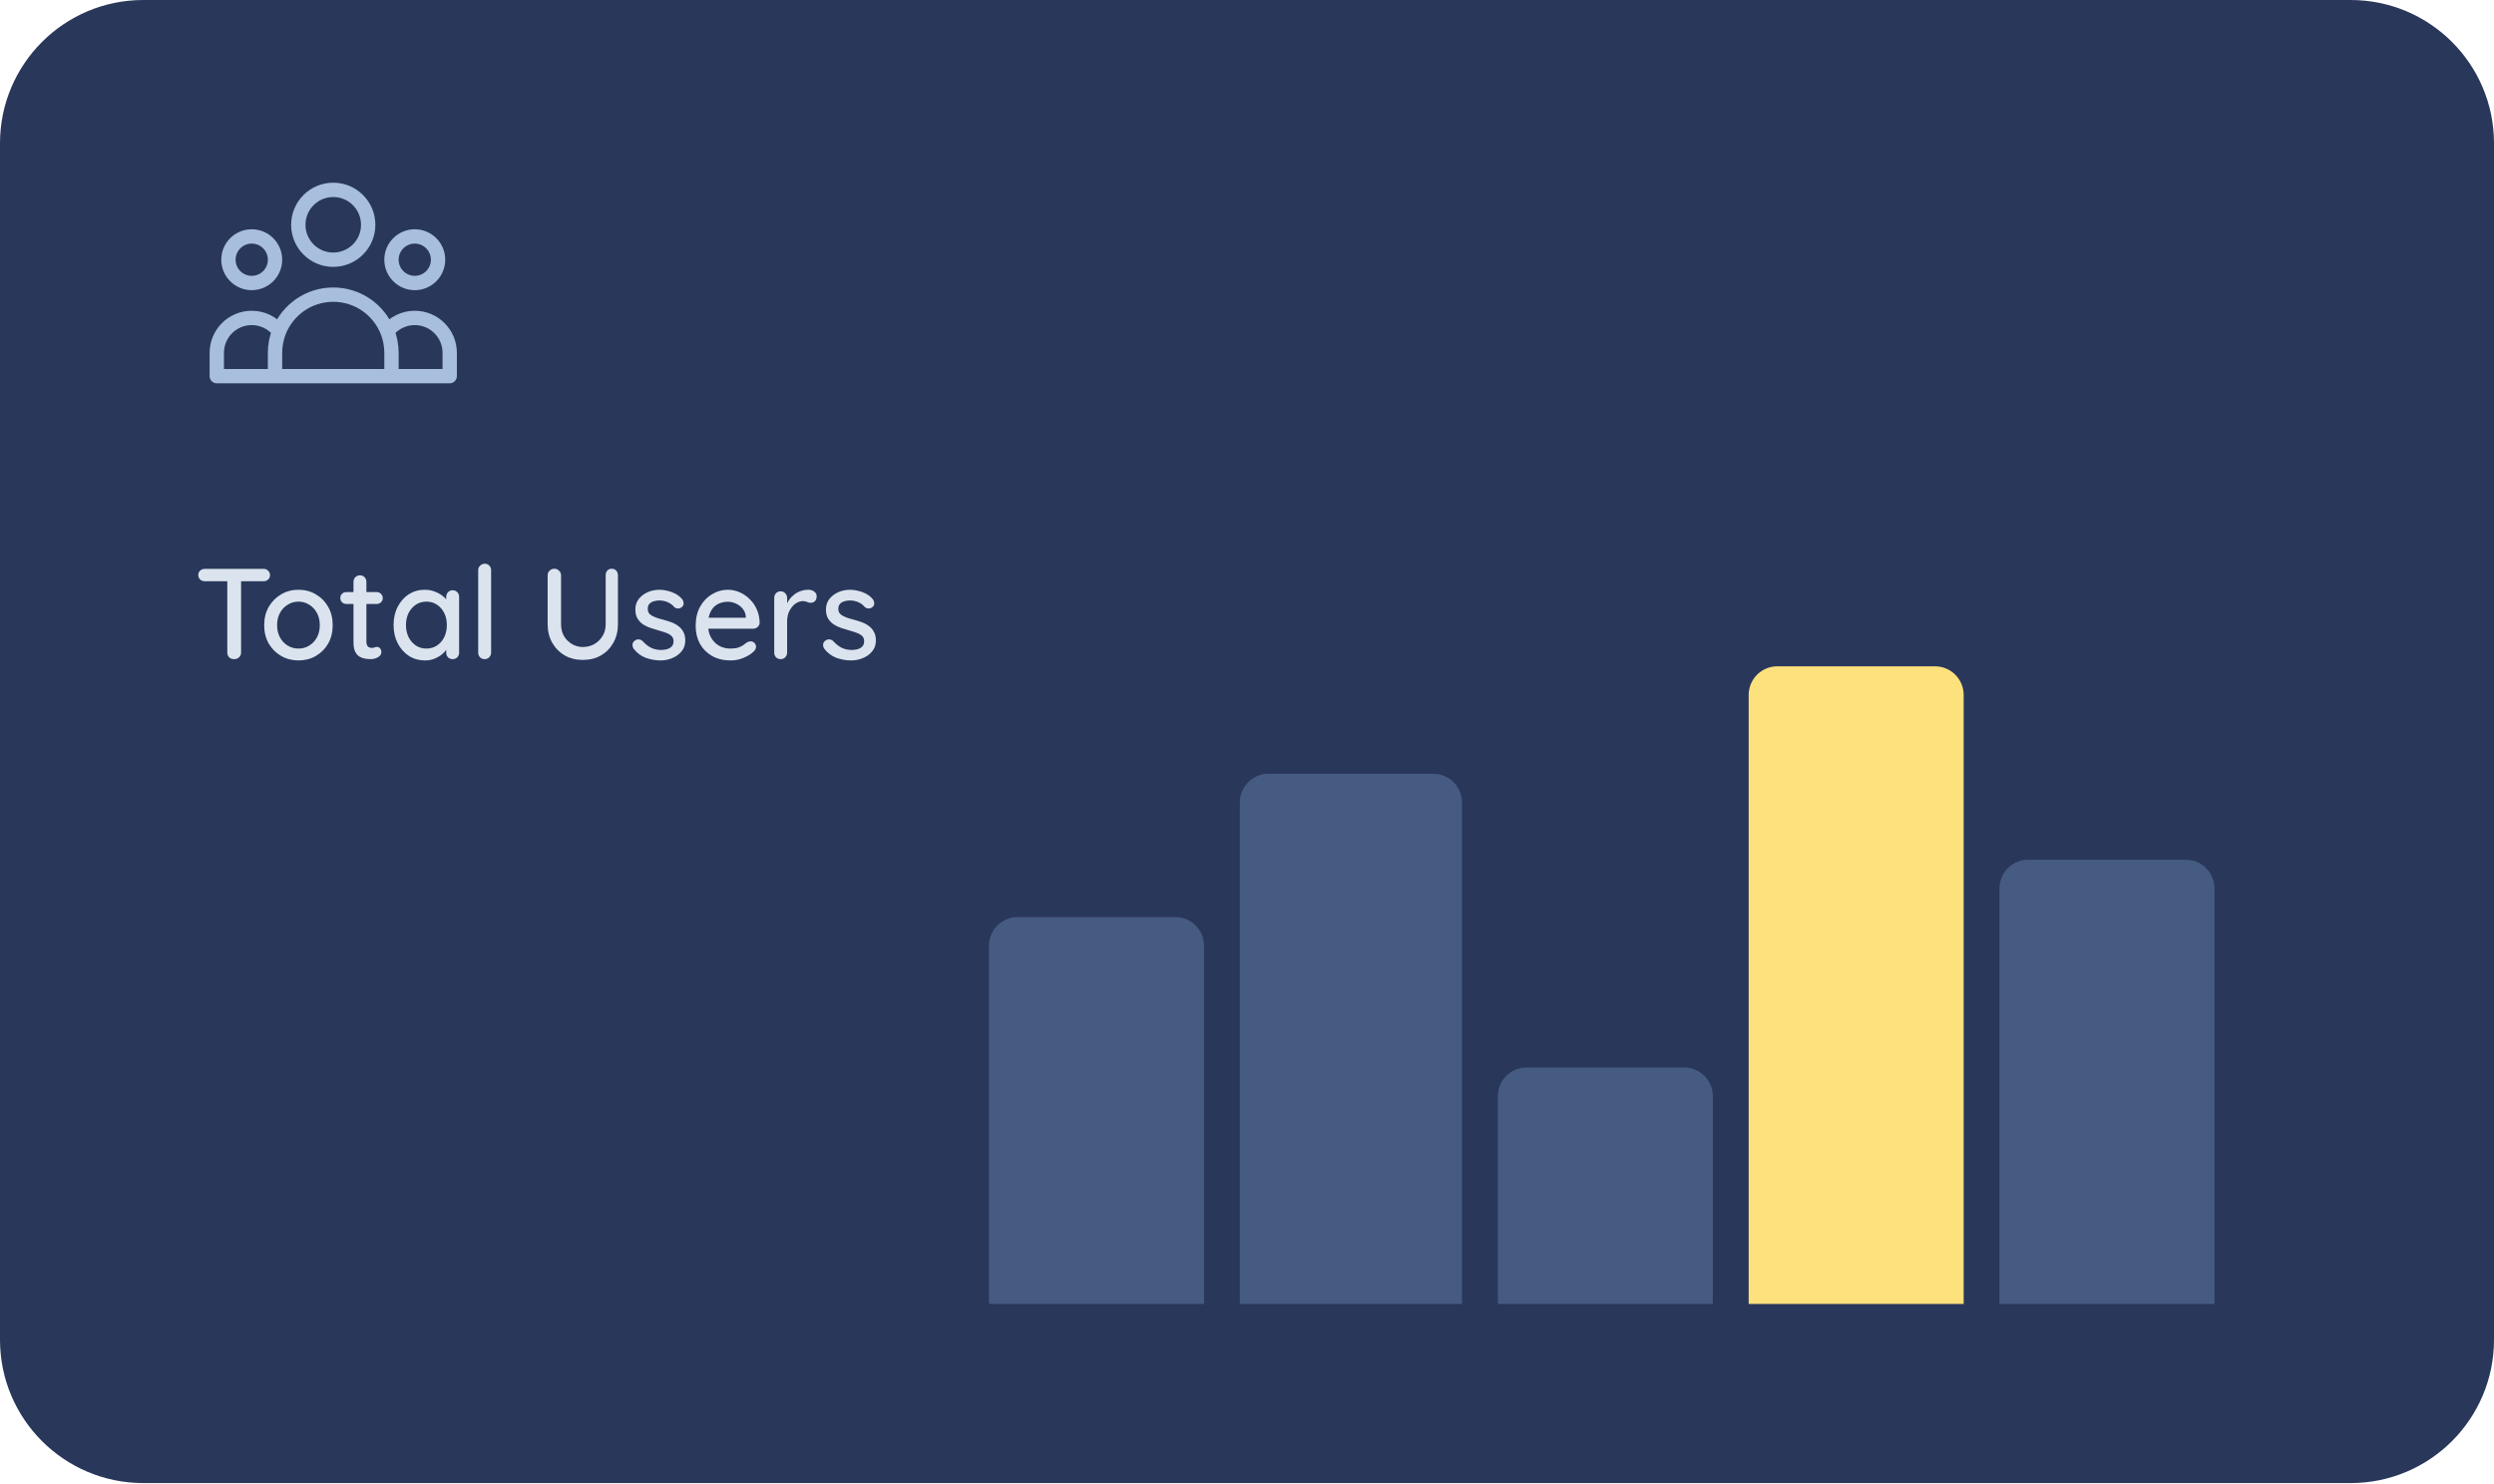
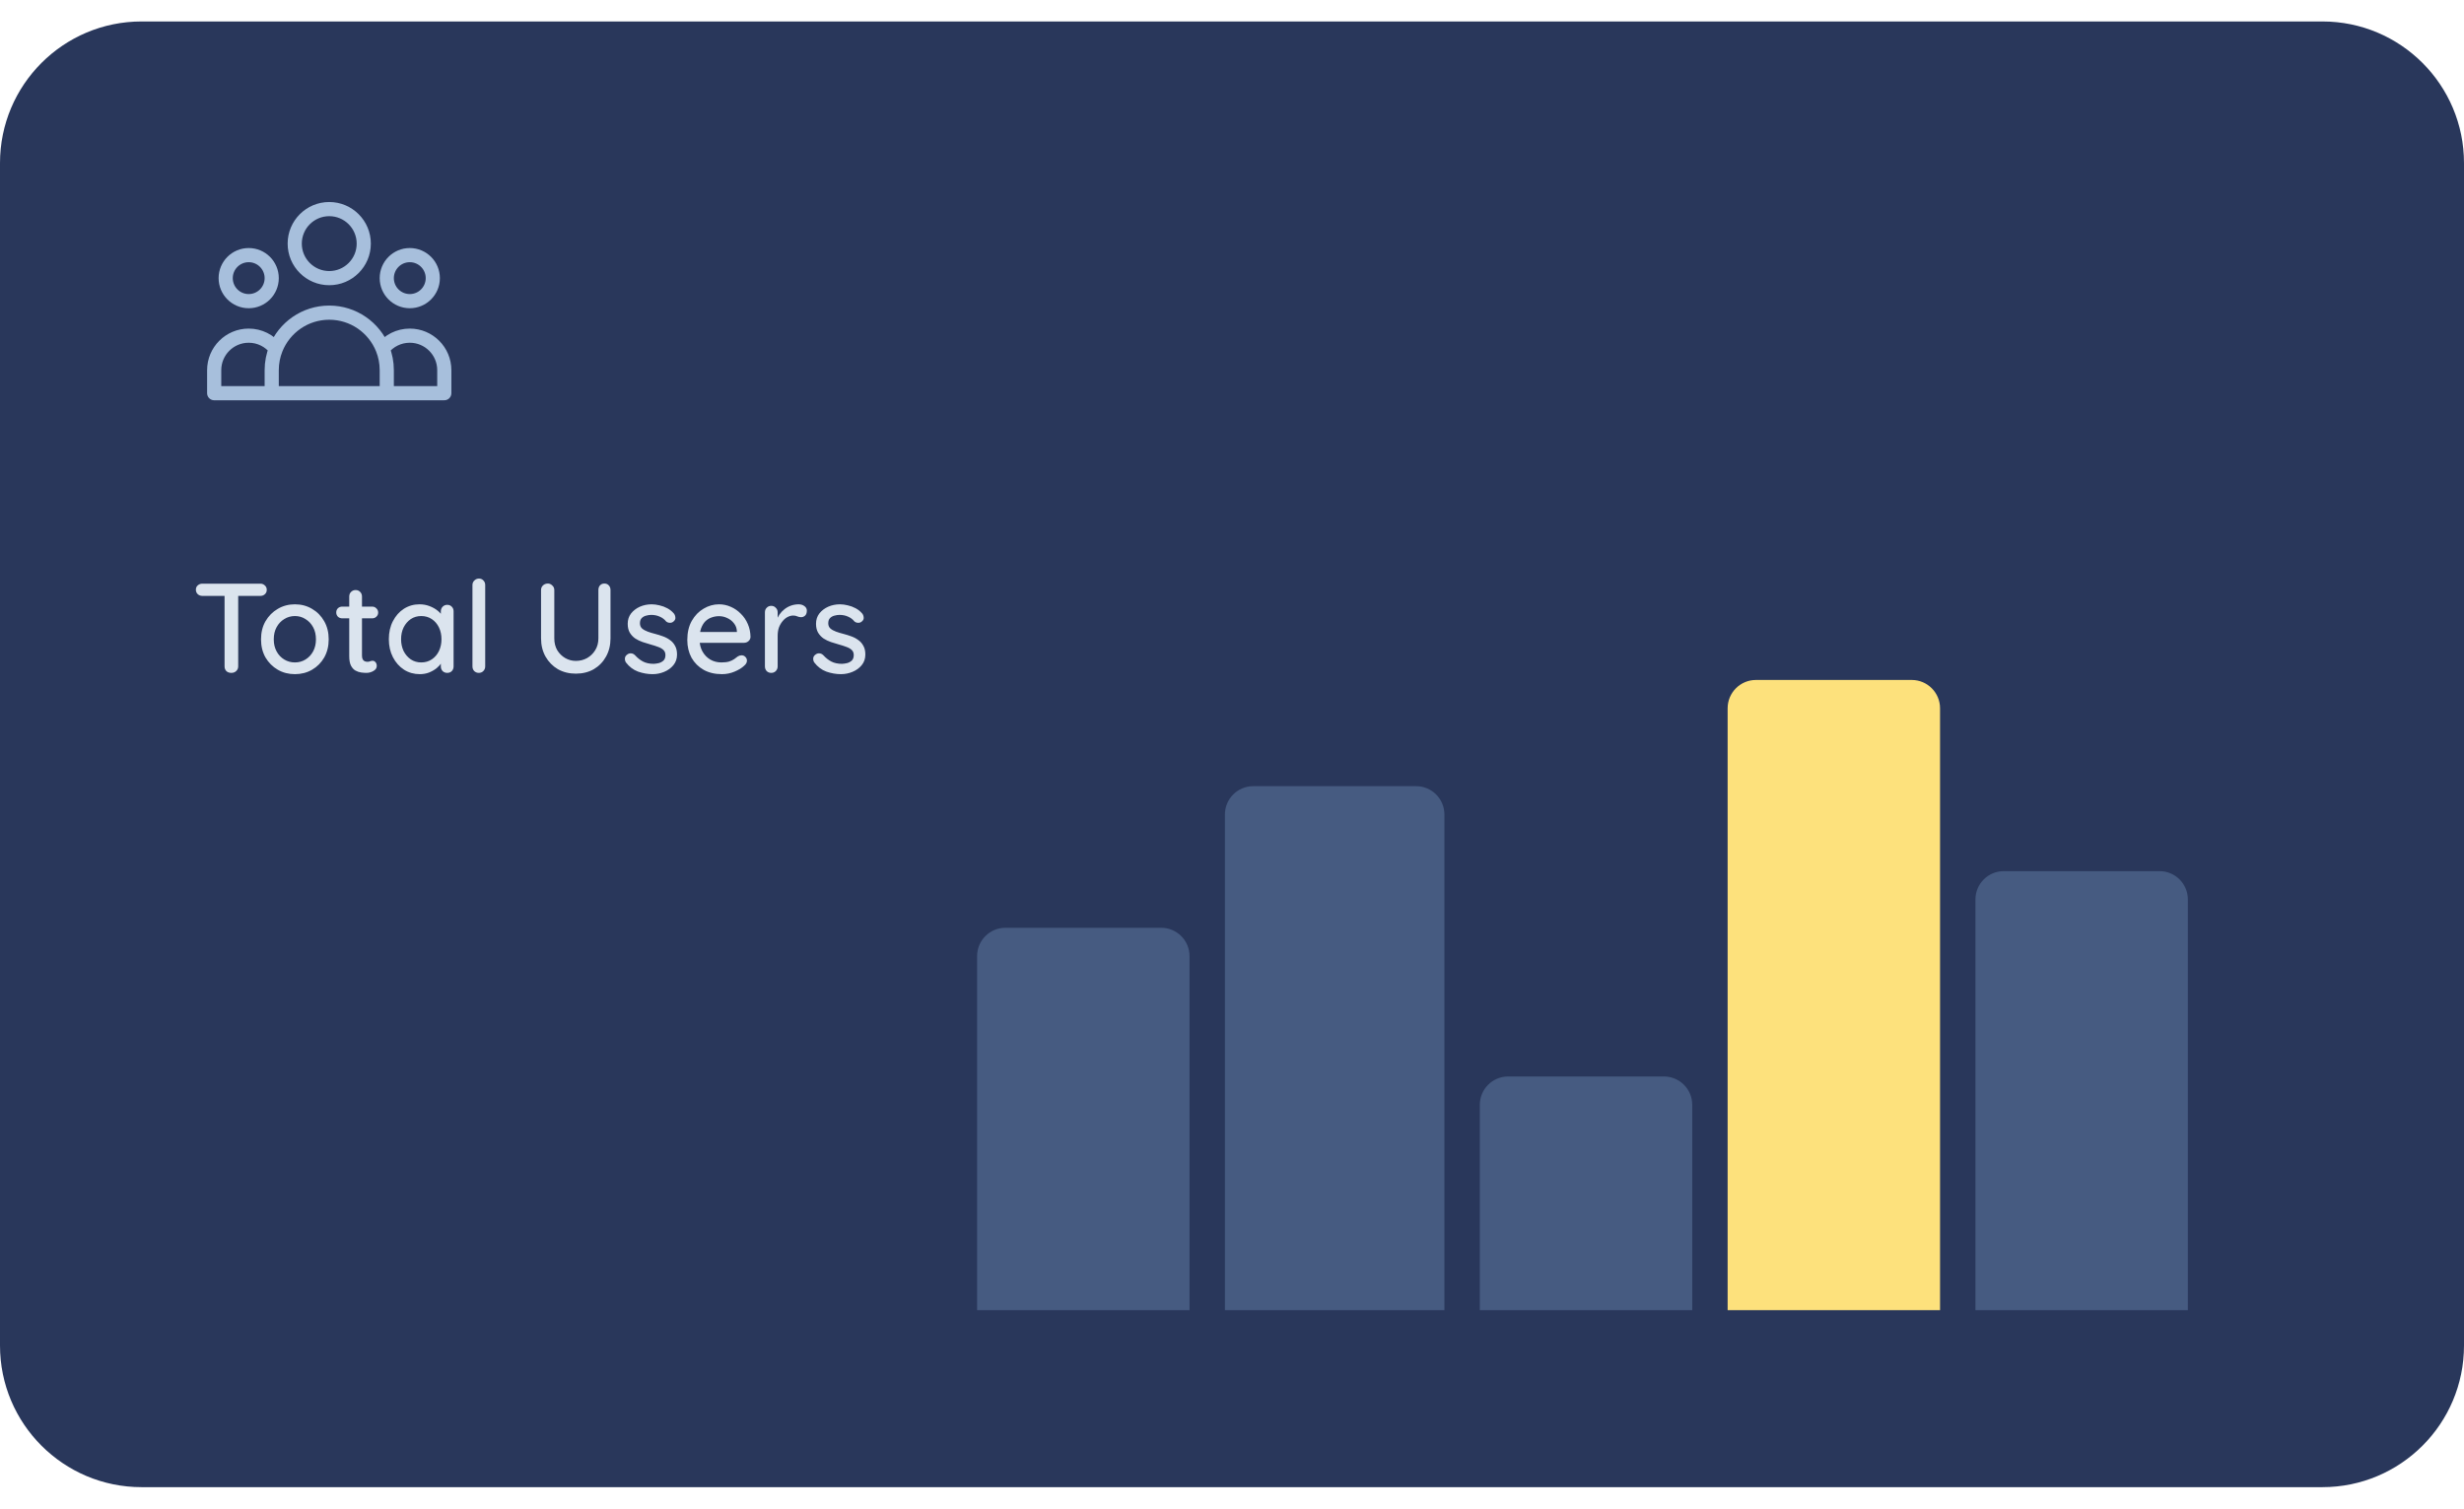
- <svg xmlns="http://www.w3.org/2000/svg" width="348" height="207" viewBox="0 0 348 207" fill="none">
+ <svg xmlns="http://www.w3.org/2000/svg" width="245" height="150" viewBox="0 0 348 207" fill="none">
  <rect width="348" height="207" rx="20" fill="#29375B" />
  <path d="M138 132C138 129.791 139.791 128 142 128H164C166.209 128 168 129.791 168 132V182H138V132Z" fill="#465B81" />
  <path d="M173 112C173 109.791 174.791 108 177 108H200C202.209 108 204 109.791 204 112V182H173V112Z" fill="#465B81" />
  <path d="M209 153C209 150.791 210.791 149 213 149H235C237.209 149 239 150.791 239 153V182H209V153Z" fill="#465B81" />
  <path d="M244 97C244 94.791 245.791 93 248 93H270C272.209 93 274 94.791 274 97V182H244V97Z" fill="#FDE17C" />
  <path d="M279 124C279 121.791 280.791 120 283 120H305C307.209 120 309 121.791 309 124V182H279V124Z" fill="#465B81" />
  <path d="M54.625 52.5H62.75V49.25C62.75 46.558 60.567 44.375 57.875 44.375C56.322 44.375 54.939 45.101 54.046 46.232M54.625 52.5H38.375M54.625 52.5V49.25C54.625 48.184 54.42 47.165 54.046 46.232M38.375 52.5H30.25V49.25C30.25 46.558 32.433 44.375 35.125 44.375C36.678 44.375 38.061 45.101 38.954 46.232M38.375 52.5V49.25C38.375 48.184 38.58 47.165 38.954 46.232M38.954 46.232C40.152 43.239 43.079 41.125 46.5 41.125C49.921 41.125 52.848 43.239 54.046 46.232M51.375 31.375C51.375 34.067 49.192 36.25 46.5 36.25C43.808 36.25 41.625 34.067 41.625 31.375C41.625 28.683 43.808 26.5 46.5 26.5C49.192 26.5 51.375 28.683 51.375 31.375ZM61.125 36.25C61.125 38.045 59.67 39.5 57.875 39.5C56.08 39.5 54.625 38.045 54.625 36.25C54.625 34.455 56.08 33 57.875 33C59.67 33 61.125 34.455 61.125 36.25ZM38.375 36.25C38.375 38.045 36.92 39.5 35.125 39.5C33.33 39.5 31.875 38.045 31.875 36.25C31.875 34.455 33.33 33 35.125 33C36.92 33 38.375 34.455 38.375 36.25Z" stroke="#A7BFDC" stroke-width="2" stroke-linecap="round" stroke-linejoin="round" />
  <path d="M32.67 92C32.382 92 32.148 91.916 31.968 91.748C31.8 91.568 31.716 91.346 31.716 91.082V80.3H33.642V91.082C33.642 91.346 33.546 91.568 33.354 91.748C33.174 91.916 32.946 92 32.67 92ZM28.584 81.128C28.332 81.128 28.116 81.05 27.936 80.894C27.756 80.726 27.666 80.51 27.666 80.246C27.666 79.994 27.756 79.79 27.936 79.634C28.116 79.478 28.332 79.4 28.584 79.4H36.774C37.026 79.4 37.236 79.484 37.404 79.652C37.584 79.808 37.674 80.012 37.674 80.264C37.674 80.528 37.584 80.738 37.404 80.894C37.236 81.05 37.026 81.128 36.774 81.128H28.584ZM46.423 87.266C46.423 88.226 46.213 89.078 45.793 89.822C45.373 90.554 44.803 91.13 44.083 91.55C43.363 91.97 42.553 92.18 41.653 92.18C40.753 92.18 39.943 91.97 39.223 91.55C38.503 91.13 37.927 90.554 37.495 89.822C37.075 89.078 36.865 88.226 36.865 87.266C36.865 86.294 37.075 85.442 37.495 84.71C37.927 83.966 38.503 83.384 39.223 82.964C39.943 82.532 40.753 82.316 41.653 82.316C42.553 82.316 43.363 82.532 44.083 82.964C44.803 83.384 45.373 83.966 45.793 84.71C46.213 85.442 46.423 86.294 46.423 87.266ZM44.623 87.266C44.623 86.606 44.491 86.036 44.227 85.556C43.963 85.064 43.603 84.68 43.147 84.404C42.703 84.116 42.205 83.972 41.653 83.972C41.101 83.972 40.597 84.116 40.141 84.404C39.685 84.68 39.325 85.064 39.061 85.556C38.797 86.036 38.665 86.606 38.665 87.266C38.665 87.902 38.797 88.466 39.061 88.958C39.325 89.45 39.685 89.834 40.141 90.11C40.597 90.386 41.101 90.524 41.653 90.524C42.205 90.524 42.703 90.386 43.147 90.11C43.603 89.834 43.963 89.45 44.227 88.958C44.491 88.466 44.623 87.902 44.623 87.266ZM48.334 82.64H52.564C52.804 82.64 53.002 82.724 53.158 82.892C53.326 83.048 53.41 83.246 53.41 83.486C53.41 83.714 53.326 83.906 53.158 84.062C53.002 84.218 52.804 84.296 52.564 84.296H48.334C48.094 84.296 47.89 84.218 47.722 84.062C47.566 83.894 47.488 83.696 47.488 83.468C47.488 83.228 47.566 83.03 47.722 82.874C47.89 82.718 48.094 82.64 48.334 82.64ZM50.224 80.3C50.488 80.3 50.704 80.39 50.872 80.57C51.04 80.738 51.124 80.954 51.124 81.218V89.57C51.124 89.786 51.16 89.96 51.232 90.092C51.304 90.224 51.4 90.314 51.52 90.362C51.652 90.41 51.784 90.434 51.916 90.434C52.048 90.434 52.162 90.41 52.258 90.362C52.366 90.314 52.492 90.29 52.636 90.29C52.78 90.29 52.912 90.356 53.032 90.488C53.152 90.62 53.212 90.8 53.212 91.028C53.212 91.316 53.056 91.55 52.744 91.73C52.432 91.91 52.096 92 51.736 92C51.532 92 51.292 91.982 51.016 91.946C50.74 91.91 50.47 91.82 50.206 91.676C49.954 91.532 49.744 91.304 49.576 90.992C49.408 90.668 49.324 90.218 49.324 89.642V81.218C49.324 80.954 49.408 80.738 49.576 80.57C49.756 80.39 49.972 80.3 50.224 80.3ZM63.162 82.388C63.426 82.388 63.642 82.478 63.81 82.658C63.978 82.826 64.062 83.042 64.062 83.306V91.082C64.062 91.346 63.978 91.568 63.81 91.748C63.642 91.916 63.426 92 63.162 92C62.91 92 62.694 91.916 62.514 91.748C62.346 91.568 62.262 91.346 62.262 91.082V89.786L62.64 89.84C62.64 90.056 62.55 90.296 62.37 90.56C62.202 90.824 61.968 91.082 61.668 91.334C61.368 91.574 61.014 91.778 60.606 91.946C60.198 92.102 59.76 92.18 59.292 92.18C58.464 92.18 57.72 91.97 57.06 91.55C56.4 91.118 55.878 90.53 55.494 89.786C55.11 89.042 54.918 88.196 54.918 87.248C54.918 86.276 55.11 85.424 55.494 84.692C55.878 83.948 56.394 83.366 57.042 82.946C57.702 82.526 58.434 82.316 59.238 82.316C59.754 82.316 60.228 82.4 60.66 82.568C61.104 82.736 61.488 82.952 61.812 83.216C62.136 83.48 62.382 83.762 62.55 84.062C62.73 84.35 62.82 84.626 62.82 84.89L62.262 84.944V83.306C62.262 83.054 62.346 82.838 62.514 82.658C62.694 82.478 62.91 82.388 63.162 82.388ZM59.49 90.524C60.054 90.524 60.552 90.38 60.984 90.092C61.416 89.804 61.752 89.414 61.992 88.922C62.232 88.418 62.352 87.86 62.352 87.248C62.352 86.624 62.232 86.066 61.992 85.574C61.752 85.082 61.416 84.692 60.984 84.404C60.552 84.116 60.054 83.972 59.49 83.972C58.938 83.972 58.446 84.116 58.014 84.404C57.594 84.692 57.258 85.082 57.006 85.574C56.766 86.066 56.646 86.624 56.646 87.248C56.646 87.86 56.766 88.418 57.006 88.922C57.258 89.414 57.594 89.804 58.014 90.092C58.446 90.38 58.938 90.524 59.49 90.524ZM68.527 91.082C68.527 91.346 68.437 91.568 68.257 91.748C68.089 91.916 67.879 92 67.627 92C67.375 92 67.159 91.916 66.979 91.748C66.811 91.568 66.727 91.346 66.727 91.082V79.598C66.727 79.334 66.817 79.118 66.997 78.95C67.177 78.77 67.393 78.68 67.645 78.68C67.909 78.68 68.119 78.77 68.275 78.95C68.443 79.118 68.527 79.334 68.527 79.598V91.082ZM85.36 79.382C85.624 79.382 85.834 79.472 85.99 79.652C86.146 79.82 86.224 80.036 86.224 80.3V87.122C86.224 88.082 86.014 88.94 85.594 89.696C85.174 90.452 84.598 91.046 83.866 91.478C83.134 91.898 82.288 92.108 81.328 92.108C80.38 92.108 79.534 91.898 78.79 91.478C78.058 91.046 77.476 90.452 77.044 89.696C76.624 88.94 76.414 88.082 76.414 87.122V80.3C76.414 80.036 76.504 79.82 76.684 79.652C76.864 79.472 77.098 79.382 77.386 79.382C77.614 79.382 77.818 79.472 77.998 79.652C78.19 79.82 78.286 80.036 78.286 80.3V87.122C78.286 87.758 78.424 88.316 78.7 88.796C78.988 89.264 79.366 89.636 79.834 89.912C80.302 90.176 80.8 90.308 81.328 90.308C81.904 90.308 82.432 90.176 82.912 89.912C83.392 89.636 83.776 89.264 84.064 88.796C84.364 88.316 84.514 87.758 84.514 87.122V80.3C84.514 80.036 84.586 79.82 84.73 79.652C84.886 79.472 85.096 79.382 85.36 79.382ZM88.402 90.524C88.294 90.356 88.246 90.164 88.258 89.948C88.27 89.72 88.396 89.528 88.636 89.372C88.804 89.264 88.978 89.222 89.158 89.246C89.35 89.258 89.53 89.348 89.698 89.516C90.034 89.888 90.406 90.182 90.814 90.398C91.234 90.614 91.738 90.722 92.326 90.722C92.566 90.71 92.812 90.674 93.064 90.614C93.316 90.542 93.532 90.422 93.712 90.254C93.892 90.074 93.982 89.816 93.982 89.48C93.982 89.18 93.886 88.94 93.694 88.76C93.502 88.58 93.25 88.436 92.938 88.328C92.626 88.208 92.29 88.1 91.93 88.004C91.546 87.896 91.156 87.776 90.76 87.644C90.376 87.512 90.028 87.344 89.716 87.14C89.404 86.924 89.146 86.648 88.942 86.312C88.75 85.976 88.654 85.562 88.654 85.07C88.654 84.506 88.81 84.02 89.122 83.612C89.446 83.204 89.86 82.886 90.364 82.658C90.88 82.43 91.438 82.316 92.038 82.316C92.386 82.316 92.752 82.364 93.136 82.46C93.52 82.544 93.892 82.682 94.252 82.874C94.612 83.066 94.924 83.318 95.188 83.63C95.308 83.786 95.374 83.972 95.386 84.188C95.41 84.404 95.314 84.596 95.098 84.764C94.954 84.884 94.78 84.938 94.576 84.926C94.372 84.914 94.204 84.848 94.072 84.728C93.844 84.44 93.55 84.218 93.19 84.062C92.83 83.894 92.422 83.81 91.966 83.81C91.738 83.81 91.498 83.846 91.246 83.918C91.006 83.978 90.802 84.092 90.634 84.26C90.466 84.428 90.382 84.674 90.382 84.998C90.382 85.298 90.478 85.538 90.67 85.718C90.874 85.898 91.138 86.048 91.462 86.168C91.786 86.288 92.14 86.396 92.524 86.492C92.896 86.588 93.262 86.702 93.622 86.834C93.994 86.966 94.324 87.14 94.612 87.356C94.912 87.56 95.152 87.83 95.332 88.166C95.524 88.49 95.62 88.904 95.62 89.408C95.62 89.996 95.446 90.5 95.098 90.92C94.762 91.328 94.33 91.64 93.802 91.856C93.286 92.072 92.74 92.18 92.164 92.18C91.48 92.18 90.796 92.06 90.112 91.82C89.44 91.568 88.87 91.136 88.402 90.524ZM101.966 92.18C100.97 92.18 100.106 91.976 99.374 91.568C98.642 91.148 98.072 90.578 97.664 89.858C97.268 89.126 97.07 88.292 97.07 87.356C97.07 86.3 97.28 85.4 97.7 84.656C98.132 83.9 98.69 83.324 99.374 82.928C100.058 82.52 100.784 82.316 101.552 82.316C102.14 82.316 102.698 82.436 103.226 82.676C103.754 82.904 104.222 83.228 104.63 83.648C105.05 84.056 105.38 84.542 105.62 85.106C105.86 85.658 105.986 86.264 105.998 86.924C105.986 87.164 105.89 87.362 105.71 87.518C105.53 87.674 105.32 87.752 105.08 87.752H98.078L97.646 86.222H104.414L104.072 86.546V86.096C104.048 85.676 103.91 85.31 103.658 84.998C103.406 84.674 103.094 84.428 102.722 84.26C102.35 84.08 101.96 83.99 101.552 83.99C101.192 83.99 100.844 84.05 100.508 84.17C100.184 84.278 99.89 84.458 99.626 84.71C99.374 84.962 99.17 85.298 99.014 85.718C98.87 86.126 98.798 86.636 98.798 87.248C98.798 87.908 98.936 88.484 99.212 88.976C99.488 89.468 99.86 89.852 100.328 90.128C100.796 90.392 101.312 90.524 101.876 90.524C102.32 90.524 102.686 90.482 102.974 90.398C103.262 90.302 103.502 90.188 103.694 90.056C103.886 89.924 104.054 89.798 104.198 89.678C104.378 89.57 104.558 89.516 104.738 89.516C104.954 89.516 105.134 89.594 105.278 89.75C105.422 89.894 105.494 90.068 105.494 90.272C105.494 90.536 105.362 90.776 105.098 90.992C104.774 91.304 104.324 91.58 103.748 91.82C103.184 92.06 102.59 92.18 101.966 92.18ZM108.932 92C108.668 92 108.452 91.916 108.284 91.748C108.116 91.568 108.032 91.346 108.032 91.082V83.45C108.032 83.186 108.116 82.97 108.284 82.802C108.452 82.622 108.668 82.532 108.932 82.532C109.184 82.532 109.394 82.622 109.562 82.802C109.742 82.97 109.832 83.186 109.832 83.45V85.466L109.652 84.692C109.748 84.356 109.892 84.044 110.084 83.756C110.288 83.468 110.528 83.216 110.804 83C111.08 82.784 111.386 82.616 111.722 82.496C112.07 82.376 112.43 82.316 112.802 82.316C113.114 82.316 113.384 82.4 113.612 82.568C113.84 82.736 113.954 82.946 113.954 83.198C113.954 83.522 113.87 83.762 113.702 83.918C113.534 84.062 113.348 84.134 113.144 84.134C112.964 84.134 112.79 84.098 112.622 84.026C112.454 83.942 112.256 83.9 112.028 83.9C111.776 83.9 111.518 83.966 111.254 84.098C110.99 84.23 110.75 84.428 110.534 84.692C110.318 84.944 110.144 85.244 110.012 85.592C109.892 85.94 109.832 86.33 109.832 86.762V91.082C109.832 91.346 109.742 91.568 109.562 91.748C109.394 91.916 109.184 92 108.932 92ZM114.998 90.524C114.89 90.356 114.842 90.164 114.854 89.948C114.866 89.72 114.992 89.528 115.232 89.372C115.4 89.264 115.574 89.222 115.754 89.246C115.946 89.258 116.126 89.348 116.294 89.516C116.63 89.888 117.002 90.182 117.41 90.398C117.83 90.614 118.334 90.722 118.922 90.722C119.162 90.71 119.408 90.674 119.66 90.614C119.912 90.542 120.128 90.422 120.308 90.254C120.488 90.074 120.578 89.816 120.578 89.48C120.578 89.18 120.482 88.94 120.29 88.76C120.098 88.58 119.846 88.436 119.534 88.328C119.222 88.208 118.886 88.1 118.526 88.004C118.142 87.896 117.752 87.776 117.356 87.644C116.972 87.512 116.624 87.344 116.312 87.14C116 86.924 115.742 86.648 115.538 86.312C115.346 85.976 115.25 85.562 115.25 85.07C115.25 84.506 115.406 84.02 115.718 83.612C116.042 83.204 116.456 82.886 116.96 82.658C117.476 82.43 118.034 82.316 118.634 82.316C118.982 82.316 119.348 82.364 119.732 82.46C120.116 82.544 120.488 82.682 120.848 82.874C121.208 83.066 121.52 83.318 121.784 83.63C121.904 83.786 121.97 83.972 121.982 84.188C122.006 84.404 121.91 84.596 121.694 84.764C121.55 84.884 121.376 84.938 121.172 84.926C120.968 84.914 120.8 84.848 120.668 84.728C120.44 84.44 120.146 84.218 119.786 84.062C119.426 83.894 119.018 83.81 118.562 83.81C118.334 83.81 118.094 83.846 117.842 83.918C117.602 83.978 117.398 84.092 117.23 84.26C117.062 84.428 116.978 84.674 116.978 84.998C116.978 85.298 117.074 85.538 117.266 85.718C117.47 85.898 117.734 86.048 118.058 86.168C118.382 86.288 118.736 86.396 119.12 86.492C119.492 86.588 119.858 86.702 120.218 86.834C120.59 86.966 120.92 87.14 121.208 87.356C121.508 87.56 121.748 87.83 121.928 88.166C122.12 88.49 122.216 88.904 122.216 89.408C122.216 89.996 122.042 90.5 121.694 90.92C121.358 91.328 120.926 91.64 120.398 91.856C119.882 92.072 119.336 92.18 118.76 92.18C118.076 92.18 117.392 92.06 116.708 91.82C116.036 91.568 115.466 91.136 114.998 90.524Z" fill="#DBE4EE" />
</svg>
